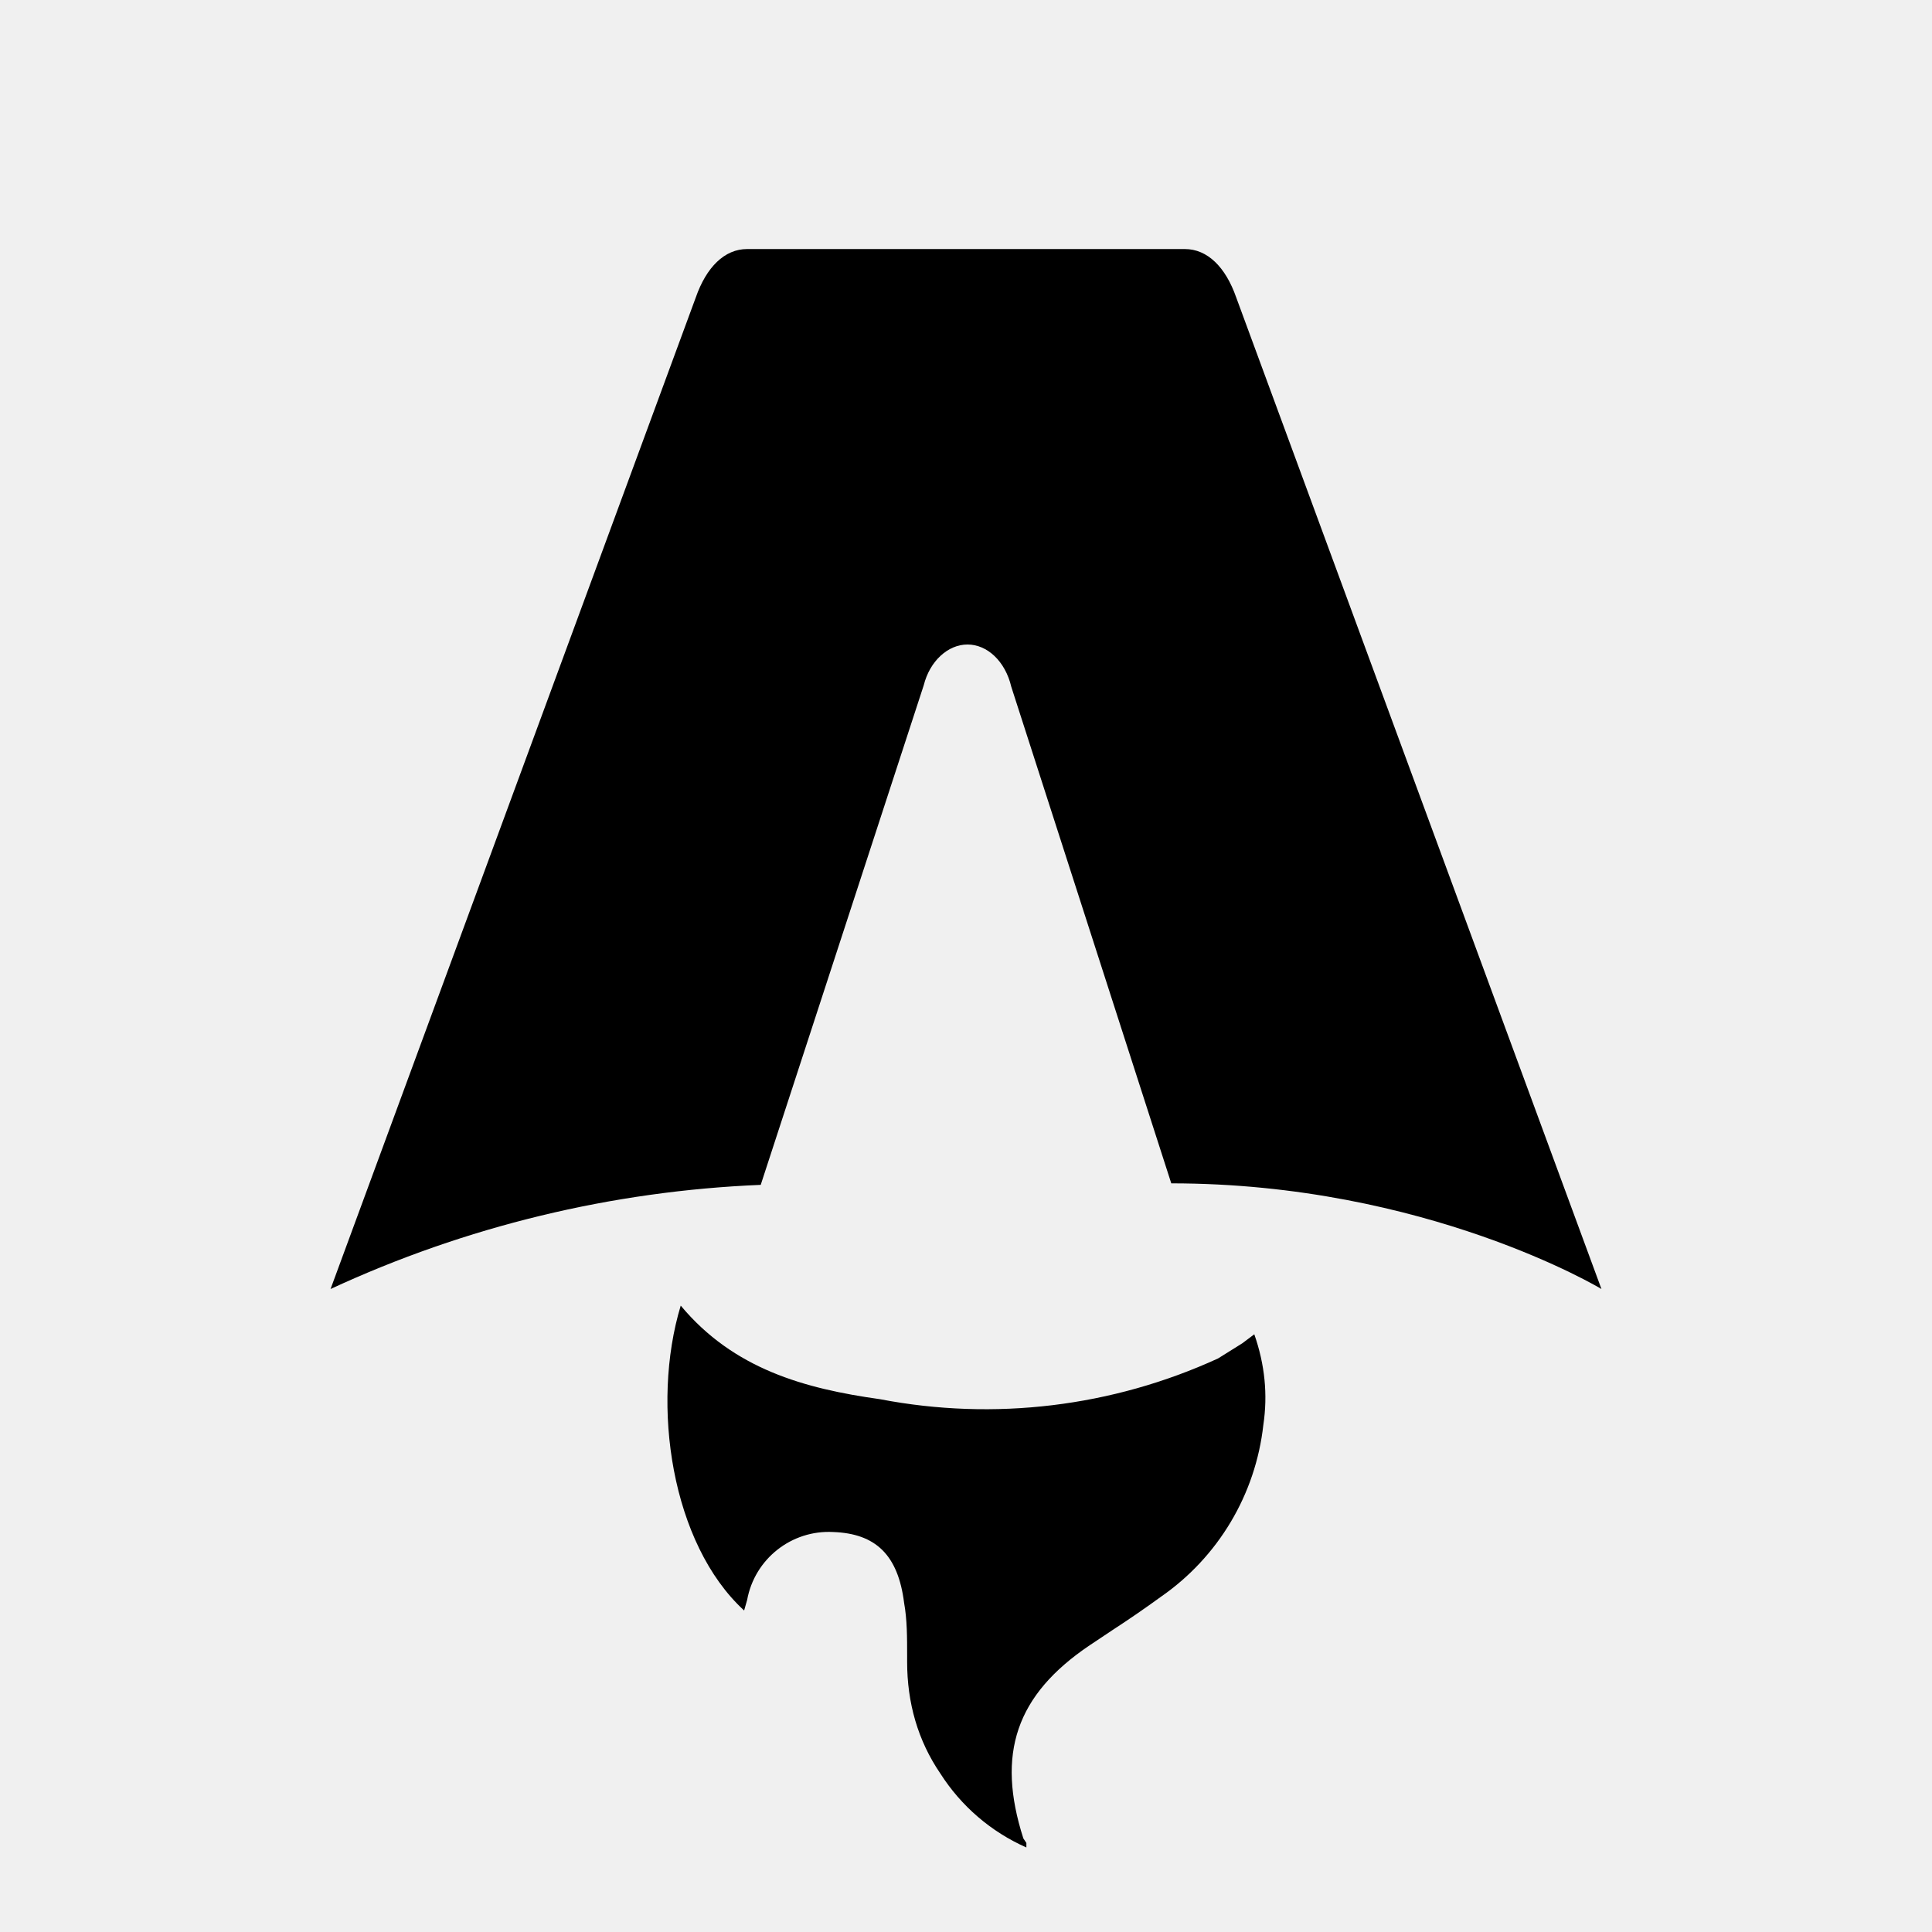
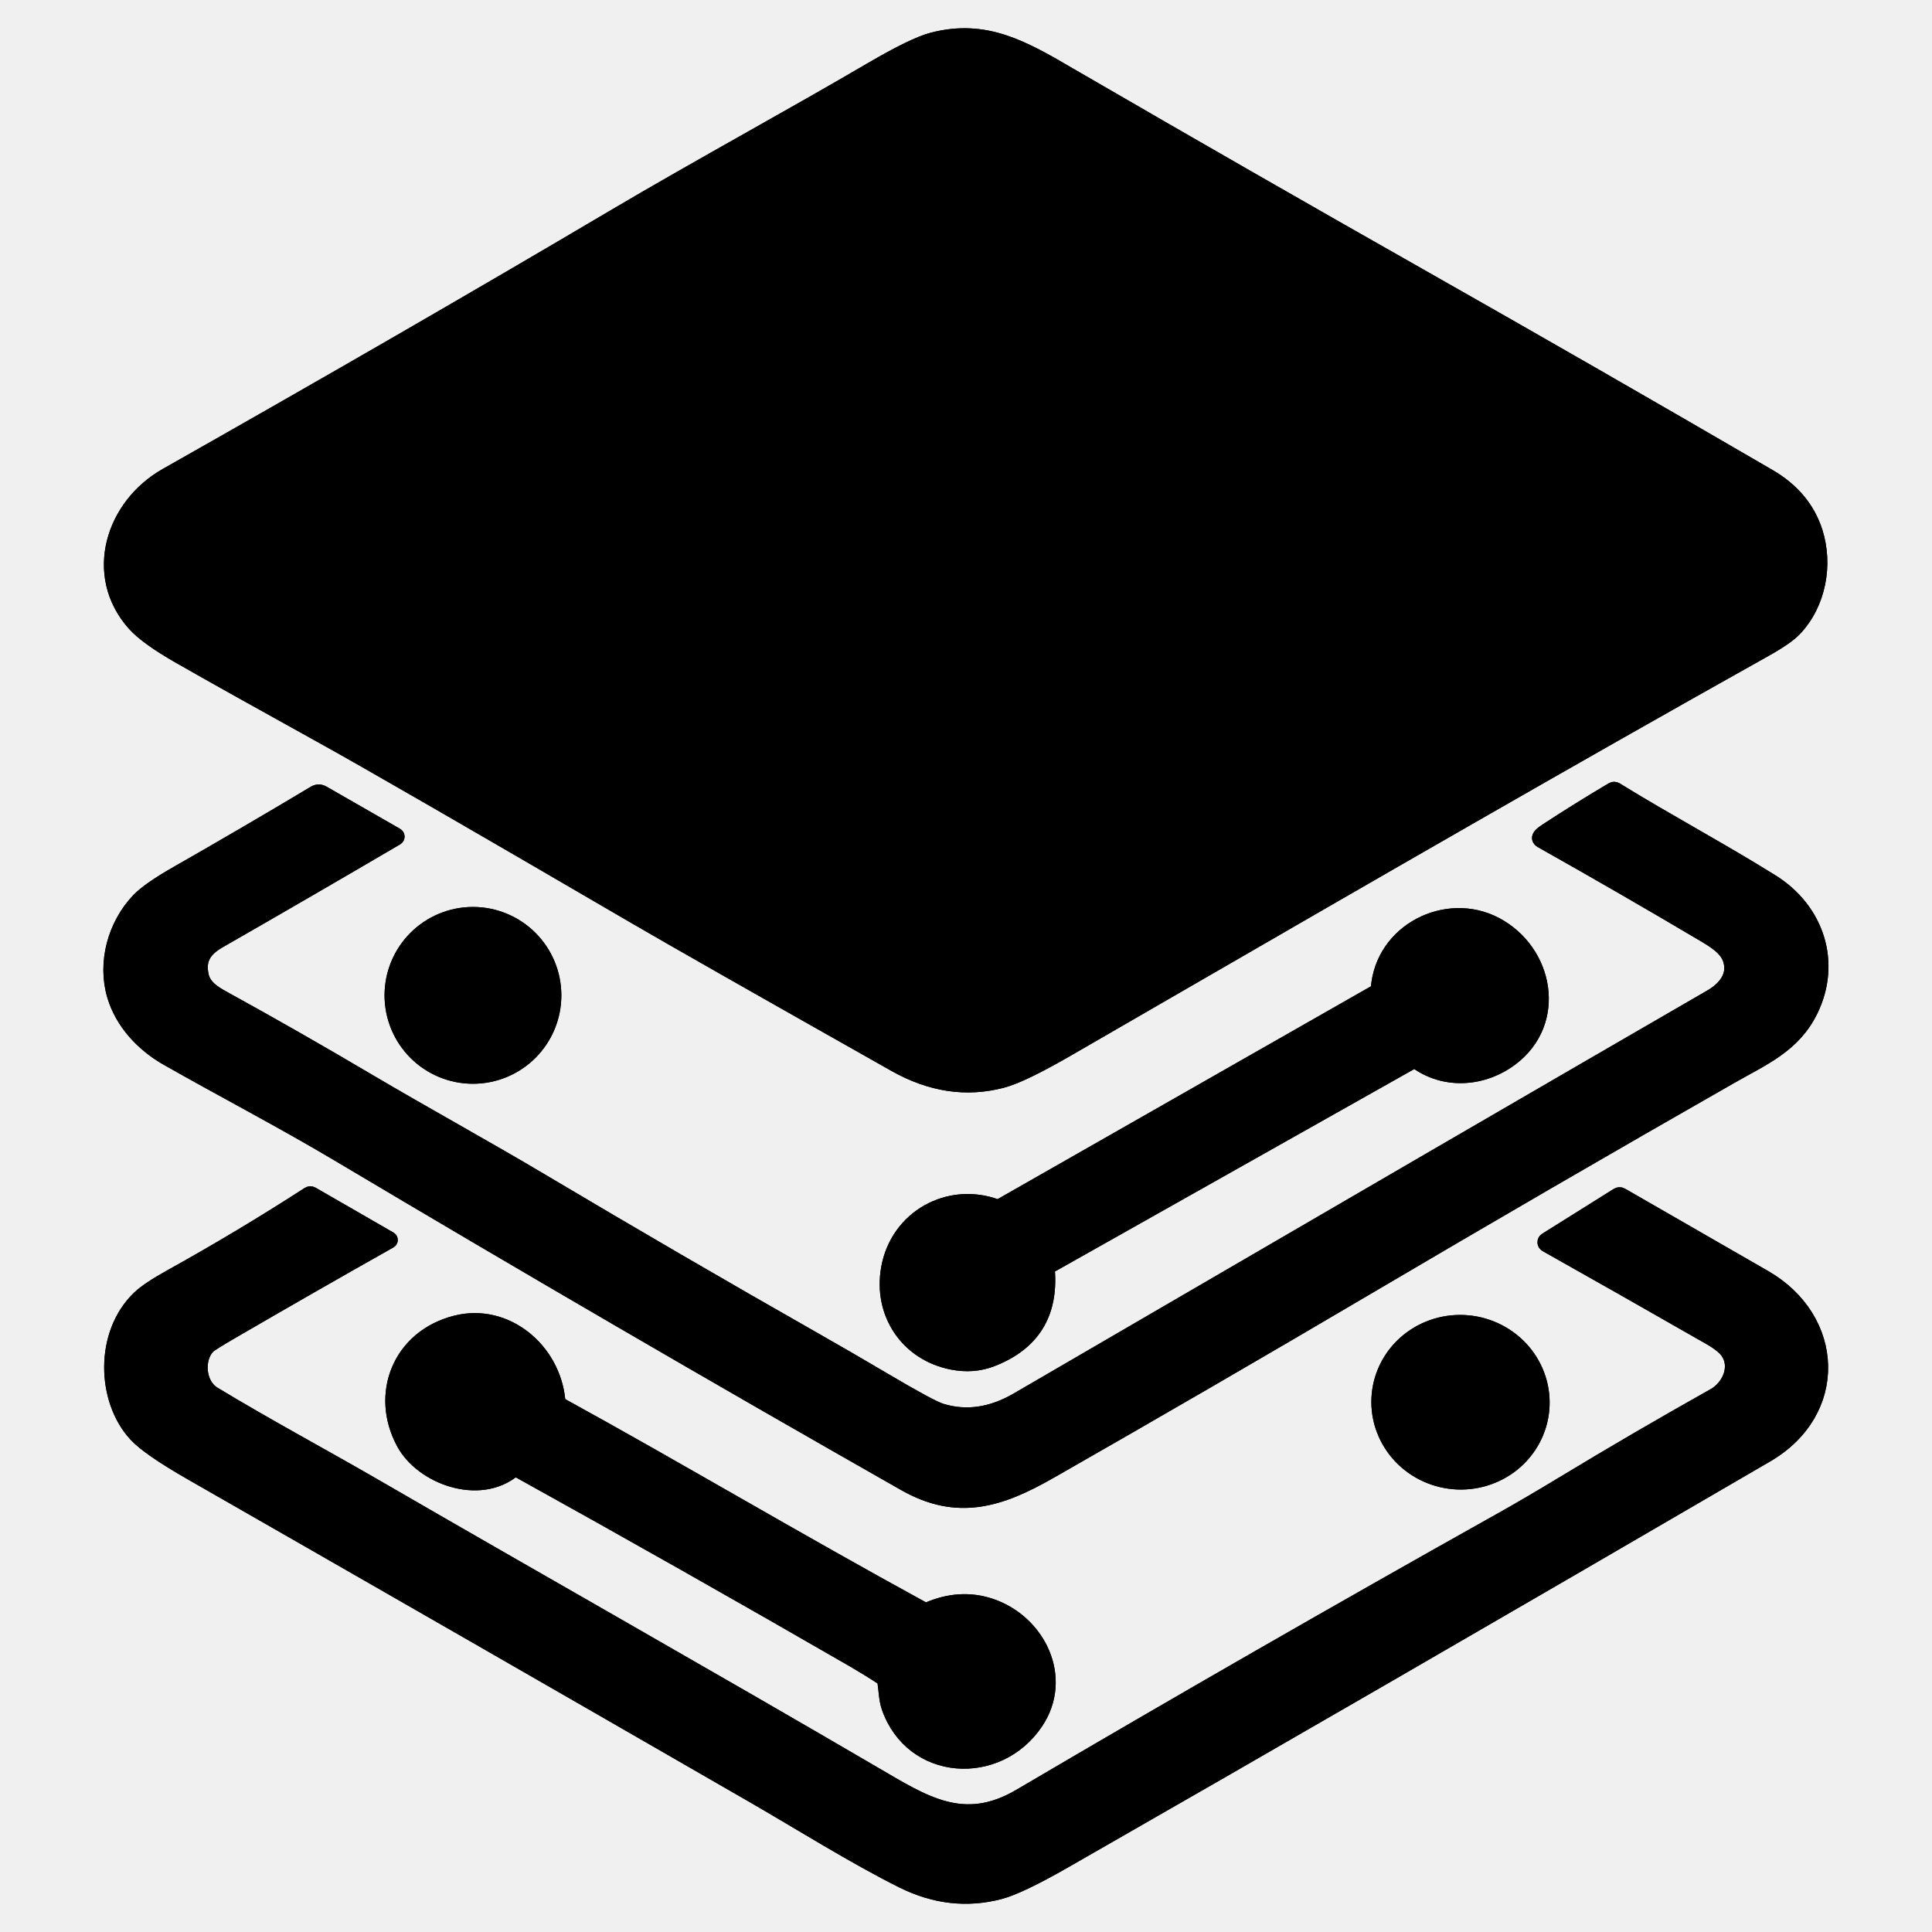
<svg xmlns="http://www.w3.org/2000/svg" fill="none" viewBox="0 0 128 128">
-   <path d="M50.4 78.5a75.1 75.1 0 0 0-28.5 6.9l24.2-65.7c.7-2 1.9-3.2 3.4-3.2h29c1.5 0 2.7 1.2 3.4 3.2l24.2 65.7s-11.6-7-28.5-7L67 45.5c-.4-1.7-1.6-2.8-2.9-2.8-1.3 0-2.5 1.1-2.9 2.7L50.4 78.5Zm-1.1 28.2Zm-4.2-20.2c-2 6.6-.6 15.8 4.2 20.2a17.5 17.5 0 0 1 .2-.7 5.5 5.5 0 0 1 5.7-4.5c2.8.1 4.3 1.5 4.7 4.7.2 1.1.2 2.3.2 3.5v.4c0 2.7.7 5.2 2.2 7.4a13 13 0 0 0 5.7 4.9v-.3l-.2-.3c-1.8-5.6-.5-9.5 4.4-12.8l1.5-1a73 73 0 0 0 3.2-2.2 16 16 0 0 0 6.8-11.4c.3-2 .1-4-.6-6l-.8.6-1.6 1a37 37 0 0 1-22.4 2.7c-5-.7-9.7-2-13.2-6.2Z" />
+   <path fill="#fff" d="M34.034 97.351c-2.283 1.901-6.056.491-7.274-1.752-1.756-3.228-.261-7.004 3.444-7.945 3.323-.842 6.433 1.797 6.748 5.117.016.157.135.296.358.42 7.329 4.02 15.393 8.82 23.911 13.47.07.038.141.041.213.008 1.449-.637 2.857-.723 4.224-.256 3.131 1.071 4.94 4.752 2.961 7.693-2.51 3.734-8.189 3.423-9.728-1.028-.168-.493-.182-1.15-.27-1.723-.006-.038-.02-.074-.04-.105-.02-.032-.047-.059-.079-.08-.653-.427-1.312-.833-1.977-1.219-7.397-4.269-14.83-8.475-22.3-12.617-.068-.038-.132-.032-.192.017Zm68.111-3.95c-.13 1.395-.821 2.681-1.922 3.574-1.101.893-2.522 1.32-3.95 1.188-.707-.066-1.394-.267-2.023-.592-.629-.325-1.186-.767-1.641-1.302-.455-.535-.797-1.152-1.009-1.815-.211-.663-.287-1.36-.223-2.051.129-1.395.821-2.681 1.922-3.574 1.101-.893 2.522-1.32 3.95-1.188.707.066 1.394.267 2.023.592.629.325 1.186.768 1.641 1.302.454.535.797 1.152 1.009 1.815.211.663.287 1.36.223 2.051Z" />
+   <path fill="#fff" d="M57.874 117.517c3.335 1.949 5.959 3.705 9.718 1.491 10.541-6.2 21.148-12.291 31.821-18.27 1.268-.711 2.631-1.509 4.092-2.394 3.327-2.013 6.687-3.972 10.078-5.876.998-.559 1.602-1.925.882-2.932-.375-.526-1.192-.936-1.802-1.287-3.367-1.929-6.774-3.863-10.22-5.8-.025-.014-.046-.034-.061-.059-.015-.025-.023-.052-.023-.081-.001-.029.006-.057.019-.082.014-.025.033-.047.058-.062l4.74-2.97c.082-.051.165-.051.249-.002 3.165 1.82 6.322 3.637 9.469 5.449 4.798 2.761 5.087 8.863.133 11.749C99.34 106.7 83.826 115.67 70.487 123.301c-1.967 1.125-3.389 1.803-4.264 2.033-2.154.563-4.285.322-6.393-.722-3.157-1.567-6.926-3.928-9.884-5.635-12.4-7.147-24.81-14.275-37.23-21.384-1.893-1.084-3.126-1.933-3.698-2.548-2.117-2.278-2.268-6.675.22-9.052.39-.374 1.105-.85 2.145-1.427 3.083-1.71 6.105-3.522 9.066-5.435.071-.046.145-.047.22-.005l5.153 2.97c.01.006.018.014.024.024s.009.021.009.032c0 .011-.003.022-.009.032-.006.01-.014.018-.024.023-3.481 1.963-6.962 3.956-10.444 5.98-.961.558-1.496.894-1.607 1.01-.78.803-.683 2.524.379 3.169 3.477 2.107 7.203 4.101 10.564 6.047 11.036 6.392 22.148 12.667 33.158 19.104ZM36.691 65.945c0 1.421-.564 2.783-1.569 3.788s-2.367 1.569-3.788 1.569-2.783-.564-3.788-1.569-1.569-2.367-1.569-3.788c0-1.421.564-2.783 1.569-3.788s2.367-1.569 3.788-1.569c1.421 0 2.783.564 3.788 1.569s1.569 2.367 1.569 3.788Z" />
+   <path fill="#fff" d="M91.317 65.52c.263-3.847 4.525-5.961 7.755-4.264 3.368 1.771 4.257 6.431 1.036 8.86-1.832 1.382-4.369 1.6-6.303.175-.051-.036-.103-.04-.159-.009L69.538 83.866c-.05.028-.091.07-.118.121-.027.051-.039.107-.034.164.232 2.889-.996 4.854-3.683 5.895-.819.318-1.695.383-2.629.197-2.953-.588-4.734-3.245-4.198-6.222.602-3.352 3.989-5.236 7.154-4.067.074.029.145.023.213-.017l24.952-14.224c.034-.02.063-.048.084-.081.021-.033.034-.072.037-.111Z" />
+   <path fill="#fff" d="m21.377 52.545 4.883 2.802c.014.008.025.019.034.033.008.014.013.029.013.045 0.0.016-.004.032-.011.046-.008.014-.019.026-.033.034-3.928 2.304-7.846 4.576-11.754 6.817-.979.562-1.42 1.223-1.176 2.33.161.735.811 1.14 1.434 1.484 3.213 1.768 6.397 3.585 9.552 5.452 3.833 2.264 7.753 4.409 11.562 6.672 6.011 3.574 12.056 7.09 18.135 10.545 1.522.866 3.036 1.744 4.544 2.636 2.065 1.22 3.327 1.9 3.785 2.041 1.665.512 3.355.269 5.068-.728 20.868-12.15 36.185-21.05 45.951-26.699.922-.533 1.637-1.384 1.282-2.489-.247-.773-1.086-1.268-1.773-1.676-3.51-2.081-7.09-4.148-10.74-6.201-.158-.088-.176-.2-.054-.334.079-.087.208-.19.388-.308 1.437-.939 2.894-1.846 4.371-2.721.07-.041.14-.04.211.002 3.373 2.083 7.151 4.105 10.342 6.106 2.967 1.861 4.107 5.335 2.562 8.498-1.14 2.332-3.162 3.157-5.319 4.39-8.111 4.631-16.19 9.319-24.236 14.063-6.923 4.08-13.874 8.113-20.854 12.098-3.288 1.877-6.089 2.794-9.595.803-12.589-7.155-25.105-14.436-37.548-21.842-3.693-2.197-7.554-4.202-11.309-6.336-1.624-.922-2.982-2.38-3.506-4.165-.638-2.171.043-4.648 1.595-6.281.45-.474 1.304-1.07 2.56-1.787 3.085-1.759 6.126-3.536 9.123-5.331.076-.046.164-.07.254-.07.09 0 .179.024.258.07Z" />
+   <path fill="#fff" fill-rule="evenodd" d="M70.907 5.008c-3.103-1.81-5.603-3.268-9.11-2.359-.828.213-2.194.878-4.098 1.993-2.655 1.554-5.335 3.066-8.014 4.578-3.043 1.717-6.085 3.434-9.09 5.211-8.9 5.262-18.758 10.955-29.574 17.078-3.527 1.996-4.975 6.57-2.131 9.789.545.618 1.556 1.348 3.032 2.19 2.084 1.19 5.279 2.976 9.583 5.359 2.893 1.601 9.766 5.567 20.619 11.899 2.405 1.403 8.137 4.662 17.196 9.777 2.353 1.327 4.711 1.679 7.075 1.055.869-.229 2.287-.912 4.255-2.048 2.206-1.274 4.412-2.55 6.617-3.825l0-0.0.002-.001c13.175-7.617 26.351-15.236 39.631-22.669.969-.54 1.629-.996 1.98-1.365 1.604-1.681 2.066-4.262 1.379-6.423-.493-1.544-1.517-2.768-3.072-3.674-7.676-4.467-15.378-8.891-23.105-13.271-7.594-4.304-15.167-8.647-22.717-13.027-.154-.09-.307-.179-.459-.267ZM60.043 64.997c1.726 1.01 3.439 1.564 5.385 1.147.722-.155 1.919-.725 3.591-1.711 2.437-1.435 4.92-2.867 7.415-4.307 3.781-2.181 7.591-4.379 11.319-6.632 1.67-1.01 3.839-2.215 6.136-3.492 2.266-1.259 4.657-2.588 6.818-3.868 4.317-2.557 8.676-5.042 13.079-7.455.359-.198.599-.427.72-.69.643-1.408-.32-2.2-1.403-2.818-9.617-5.491-19.245-10.961-28.884-16.41-5.409-3.058-10.794-6.154-16.156-9.289-2.849-1.664-4.961-1.771-7.829-.22-3.952 2.14-7.856 4.462-11.668 6.73-2.504 1.49-4.969 2.956-7.383 4.332-8.568 4.883-17.135 9.766-25.701 14.651-.062.035-.126.071-.191.108-.653.368-1.427.805-1.77 1.409-.73 1.285.242 2.019 1.318 2.617 11.806 6.558 19.206 10.733 22.2 12.525 4.594 2.748 9.233 5.419 13.873 8.089 3.047 1.754 6.094 3.508 9.128 5.284Z" clip-rule="evenodd" />
+   <path fill="#fff" d="M69.287 18.565c-.008.023-.008.048.001.07s.024.041.044.053l7.376 4.302c.037.021.079.032.121.032.042 0 .084-.011.121-.032 2.944-1.688 6.724-.073 7.67 3.013.803 2.622-.337 5.286-2.847 6.407-3.648 1.626-7.597-.931-7.673-4.933-.001-.036-.009-.072-.025-.105-.016-.033-.039-.062-.067-.085-.352-.288-.727-.549-1.123-.784-2.328-1.389-4.67-2.75-7.028-4.084-.07-.04-.142-.044-.218-.014-.382.154-.716.334-1.126.351-6.684.294-7.995-9.417-1.484-10.811 1.477-.318 2.87.031 4.179 1.045 1.602 1.242 2.797 3.513 2.079 5.575ZM53.833 28.764c-.025.056-.029.12-.01.178.019.059.059.108.112.139l8.18 4.79c.063.036.13.044.199.024 2.078-.589 3.887-.152 5.428 1.311 2.69 2.558 2.095 6.58-1.1 8.377-2.081 1.169-4.118.945-6.111-.673-1.471-1.196-2.046-2.821-1.726-4.876.006-.038.002-.076-.011-.112-.013-.036-.035-.067-.065-.092-.33-.288-.79-.602-1.379-.943-2.467-1.432-4.932-2.865-7.395-4.3-.071-.041-.145-.048-.221-.021-1.209.436-2.34.291-3.394-.434-.043-.03-.095-.046-.148-.047-.053-0-.105.015-.148.044-2.84 1.934-6.028 3.51-9.04 5.17-.071.038-.106.097-.104.178l.012 1.462c.001.07.02.14.056.2.036.061.088.111.15.146l8.846 4.989c.067.038.143.06.22.063.077.003.154-.012.223-.044 4.74-2.216 9.588 3.314 6.658 7.76-.566.858-1.345 1.501-2.34 1.929-2.882 1.237-5.93-.081-7.146-2.963-.303-.721-.192-1.42-.23-2.214-.005-.095-.048-.166-.13-.213l-9.059-5.217c-.076-.044-.151-.043-.225.005-1.361.869-2.753 1.067-4.179.595-6.445-2.138-3.868-11.415 2.688-10.28.224.04.45.079.675.118.084.014.163 0 .237-.043l9.742-5.755c.053-.031.098-.075.13-.128.032-.052.051-.112.055-.173.172-2.789 1.44-4.522 3.802-5.198 3.833-1.097 7.27 1.944 6.843 5.833-.019.174-.051.311-.095.412Zm39.752 14.712-8.671 4.937c-.034.019-.062.048-.081.083-.018.035-.026.075-.021.114.434 4.558-4.895 7.445-8.512 4.76-3.017-2.24-2.842-6.779.384-8.699 1.594-.947 3.325-1.066 5.191-.358.031.012.065.017.098.014.033-.003.065-.012.094-.029l9.114-5.298c.031-.018.057-.044.076-.074.019-.03.031-.064.035-.099.422-4.084 4.677-6.476 8.298-4.269 2.392 1.458 3.361 4.793 1.726 7.239-1.437 2.147-4.805 3.197-7.078 1.865-.136-.079-.277-.147-.424-.204-.037-.015-.077-.021-.117-.018-.04.003-.079.015-.113.035ZM69.391 57.959c0 1.414-.562 2.77-1.561 3.769-1.0 1-2.356 1.561-3.769 1.561-.7 0-1.393-.138-2.04-.406-.647-.268-1.234-.661-1.729-1.156-.495-.495-.888-1.083-1.156-1.729-.268-.647-.406-1.34-.406-2.04 0-.7.138-1.393.406-2.04.268-.647.661-1.234 1.156-1.729.495-.495 1.083-.888 1.729-1.156.647-.268 1.34-.406 2.04-.406 1.414 0 2.77.562 3.769 1.561 1.0 1 1.561 2.356 1.561 3.769Z" />
+   <path stroke="#fff" d="M34.034 97.351c-2.283 1.901-6.056.491-7.274-1.752-1.756-3.228-.261-7.004 3.444-7.945 3.323-.842 6.433 1.797 6.748 5.117.016.157.135.296.358.42 7.329 4.02 15.393 8.82 23.911 13.47.07.038.141.041.213.008 1.449-.637 2.857-.723 4.224-.256 3.131 1.071 4.94 4.752 2.961 7.693-2.51 3.734-8.189 3.423-9.728-1.028-.168-.493-.182-1.15-.27-1.723-.006-.038-.02-.074-.04-.105-.02-.032-.047-.059-.079-.08-.653-.427-1.312-.833-1.977-1.219-7.397-4.269-14.83-8.475-22.3-12.617-.068-.038-.132-.032-.192.017Zm68.111-3.95c-.13 1.395-.821 2.681-1.922 3.574-1.101.893-2.522 1.32-3.95 1.188-.707-.066-1.394-.267-2.023-.592-.629-.325-1.186-.767-1.641-1.302-.455-.535-.797-1.152-1.009-1.815-.211-.663-.287-1.36-.223-2.051.129-1.395.821-2.681 1.922-3.574 1.101-.893 2.522-1.32 3.95-1.188.707.066 1.394.267 2.023.592.629.325 1.186.768 1.641 1.302.454.535.797 1.152 1.009 1.815.211.663.287 1.36.223 2.051Z" />
+   <path stroke="#fff" d="M57.874 117.517c3.335 1.949 5.959 3.705 9.718 1.491 10.541-6.2 21.148-12.291 31.821-18.27 1.268-.711 2.631-1.509 4.092-2.394 3.327-2.013 6.687-3.972 10.078-5.876.998-.559 1.602-1.925.882-2.932-.375-.526-1.192-.936-1.802-1.287-3.367-1.929-6.774-3.863-10.22-5.8-.025-.014-.046-.034-.061-.059-.015-.025-.023-.052-.023-.081-.001-.029.006-.057.019-.082.014-.025.033-.047.058-.062l4.74-2.97c.082-.051.165-.051.249-.002 3.165 1.82 6.322 3.637 9.469 5.449 4.798 2.761 5.087 8.863.133 11.749C99.34 106.7 83.826 115.67 70.487 123.301c-1.967 1.125-3.389 1.803-4.264 2.033-2.154.563-4.285.322-6.393-.722-3.157-1.567-6.926-3.928-9.884-5.635-12.4-7.147-24.81-14.275-37.23-21.384-1.893-1.084-3.126-1.933-3.698-2.548-2.117-2.278-2.268-6.675.22-9.052.39-.374 1.105-.85 2.145-1.427 3.083-1.71 6.105-3.522 9.066-5.435.071-.046.145-.047.22-.005l5.153 2.97c.01.006.018.014.024.024s.009.021.009.032c0 .011-.003.022-.009.032-.006.01-.014.018-.024.023-3.481 1.963-6.962 3.956-10.444 5.98-.961.558-1.496.894-1.607 1.01-.78.803-.683 2.524.379 3.169 3.477 2.107 7.203 4.101 10.564 6.047 11.036 6.392 22.148 12.667 33.158 19.104ZM36.691 65.945c0 1.421-.564 2.783-1.569 3.788s-2.367 1.569-3.788 1.569-2.783-.564-3.788-1.569-1.569-2.367-1.569-3.788c0-1.421.564-2.783 1.569-3.788s2.367-1.569 3.788-1.569c1.421 0 2.783.564 3.788 1.569s1.569 2.367 1.569 3.788Z" />
+   <path stroke="#fff" d="M91.317 65.52c.263-3.847 4.525-5.961 7.755-4.264 3.368 1.771 4.257 6.431 1.036 8.86-1.832 1.382-4.369 1.6-6.303.175-.051-.036-.103-.04-.159-.009L69.538 83.866c-.05.028-.091.07-.118.121-.027.051-.039.107-.034.164.232 2.889-.996 4.854-3.683 5.895-.819.318-1.695.383-2.629.197-2.953-.588-4.734-3.245-4.198-6.222.602-3.352 3.989-5.236 7.154-4.067.074.029.145.023.213-.017l24.952-14.224c.034-.02.063-.048.084-.081.021-.033.034-.072.037-.111Z" />
+   <path stroke="#fff" d="m21.377 52.545 4.883 2.802c.014.008.025.019.034.033.008.014.013.029.013.045 0.0.016-.004.032-.011.046-.008.014-.019.026-.033.034-3.928 2.304-7.846 4.576-11.754 6.817-.979.562-1.42 1.223-1.176 2.33.161.735.811 1.14 1.434 1.484 3.213 1.768 6.397 3.585 9.552 5.452 3.833 2.264 7.753 4.409 11.562 6.672 6.011 3.574 12.056 7.09 18.135 10.545 1.522.866 3.036 1.744 4.544 2.636 2.065 1.22 3.327 1.9 3.785 2.041 1.665.512 3.355.269 5.068-.728 20.868-12.15 36.185-21.05 45.951-26.699.922-.533 1.637-1.384 1.282-2.489-.247-.773-1.086-1.268-1.773-1.676-3.51-2.081-7.09-4.148-10.74-6.201-.158-.088-.176-.2-.054-.334.079-.087.208-.19.388-.308 1.437-.939 2.894-1.846 4.371-2.721.07-.041.14-.04.211.002 3.373 2.083 7.151 4.105 10.342 6.106 2.967 1.861 4.107 5.335 2.562 8.498-1.14 2.332-3.162 3.157-5.319 4.39-8.111 4.631-16.19 9.319-24.236 14.063-6.923 4.08-13.874 8.113-20.854 12.098-3.288 1.877-6.089 2.794-9.595.803-12.589-7.155-25.105-14.436-37.548-21.842-3.693-2.197-7.554-4.202-11.309-6.336-1.624-.922-2.982-2.38-3.506-4.165-.638-2.171.043-4.648 1.595-6.281.45-.474 1.304-1.07 2.56-1.787 3.085-1.759 6.126-3.536 9.123-5.331.076-.046.164-.07.254-.07.09 0 .179.024.258.07Z" />
+   <path stroke="#fff" d="M70.907 5.008c-3.103-1.81-5.603-3.268-9.11-2.359-.828.213-2.194.878-4.098 1.993-2.655 1.554-5.335 3.066-8.014 4.578-3.043 1.717-6.085 3.434-9.09 5.211-8.9 5.262-18.758 10.955-29.574 17.078-3.527 1.996-4.975 6.57-2.131 9.789.545.618 1.556 1.348 3.032 2.19 2.084 1.19 5.279 2.976 9.583 5.359 2.893 1.601 9.766 5.567 20.619 11.899 2.405 1.403 8.137 4.662 17.196 9.777 2.353 1.327 4.711 1.679 7.075 1.055.869-.229 2.287-.912 4.255-2.048 2.206-1.274 4.412-2.55 6.617-3.825l0-0.0.002-.001c13.175-7.617 26.351-15.236 39.631-22.669.969-.54 1.629-.996 1.98-1.365 1.604-1.681 2.066-4.262 1.379-6.423-.493-1.544-1.517-2.768-3.072-3.674-7.676-4.467-15.378-8.891-23.105-13.271-7.594-4.304-15.167-8.647-22.717-13.027-.154-.09-.307-.179-.459-.267ZM60.043 64.997c1.726 1.01 3.439 1.564 5.385 1.147.722-.155 1.919-.725 3.591-1.711 2.437-1.435 4.92-2.867 7.415-4.307 3.781-2.181 7.591-4.379 11.319-6.632 1.67-1.01 3.839-2.215 6.136-3.492 2.266-1.259 4.657-2.588 6.818-3.868 4.317-2.557 8.676-5.042 13.079-7.455.359-.198.599-.427.72-.69.643-1.408-.32-2.2-1.403-2.818-9.617-5.491-19.245-10.961-28.884-16.41-5.409-3.058-10.794-6.154-16.156-9.289-2.849-1.664-4.961-1.771-7.829-.22-3.952 2.14-7.856 4.462-11.668 6.73-2.504 1.49-4.969 2.956-7.383 4.332-8.568 4.883-17.135 9.766-25.701 14.651-.062.035-.126.071-.191.108-.653.368-1.427.805-1.77 1.409-.73 1.285.242 2.019 1.318 2.617 11.806 6.558 19.206 10.733 22.2 12.525 4.594 2.748 9.233 5.419 13.873 8.089 3.047 1.754 6.094 3.508 9.128 5.284Z" clip-rule="evenodd" />
+   <path stroke="#fff" d="M69.287 18.565c-.008.023-.008.048.001.07s.024.041.044.053l7.376 4.302c.037.021.079.032.121.032.042 0 .084-.011.121-.032 2.944-1.688 6.724-.073 7.67 3.013.803 2.622-.337 5.286-2.847 6.407-3.648 1.626-7.597-.931-7.673-4.933-.001-.036-.009-.072-.025-.105-.016-.033-.039-.062-.067-.085-.352-.288-.727-.549-1.123-.784-2.328-1.389-4.67-2.75-7.028-4.084-.07-.04-.142-.044-.218-.014-.382.154-.716.334-1.126.351-6.684.294-7.995-9.417-1.484-10.811 1.477-.318 2.87.031 4.179 1.045 1.602 1.242 2.797 3.513 2.079 5.575ZM53.833 28.764c-.025.056-.029.12-.01.178.019.059.059.108.112.139l8.18 4.79c.063.036.13.044.199.024 2.078-.589 3.887-.152 5.428 1.311 2.69 2.558 2.095 6.58-1.1 8.377-2.081 1.169-4.118.945-6.111-.673-1.471-1.196-2.046-2.821-1.726-4.876.006-.038.002-.076-.011-.112-.013-.036-.035-.067-.065-.092-.33-.288-.79-.602-1.379-.943-2.467-1.432-4.932-2.865-7.395-4.3-.071-.041-.145-.048-.221-.021-1.209.436-2.34.291-3.394-.434-.043-.03-.095-.046-.148-.047-.053-0-.105.015-.148.044-2.84 1.934-6.028 3.51-9.04 5.17-.071.038-.106.097-.104.178l.012 1.462c.001.07.02.14.056.2.036.061.088.111.15.146l8.846 4.989c.067.038.143.06.22.063.077.003.154-.012.223-.044 4.74-2.216 9.588 3.314 6.658 7.76-.566.858-1.345 1.501-2.34 1.929-2.882 1.237-5.93-.081-7.146-2.963-.303-.721-.192-1.42-.23-2.214-.005-.095-.048-.166-.13-.213l-9.059-5.217c-.076-.044-.151-.043-.225.005-1.361.869-2.753 1.067-4.179.595-6.445-2.138-3.868-11.415 2.688-10.28.224.04.45.079.675.118.084.014.163 0 .237-.043l9.742-5.755c.053-.031.098-.075.13-.128.032-.052.051-.112.055-.173.172-2.789 1.44-4.522 3.802-5.198 3.833-1.097 7.27 1.944 6.843 5.833-.019.174-.051.311-.095.412Zm39.752 14.712-8.671 4.937c-.034.019-.062.048-.081.083-.018.035-.026.075-.021.114.434 4.558-4.895 7.445-8.512 4.76-3.017-2.24-2.842-6.779.384-8.699 1.594-.947 3.325-1.066 5.191-.358.031.012.065.017.098.014.033-.003.065-.012.094-.029l9.114-5.298c.031-.018.057-.044.076-.074.019-.03.031-.064.035-.099.422-4.084 4.677-6.476 8.298-4.269 2.392 1.458 3.361 4.793 1.726 7.239-1.437 2.147-4.805 3.197-7.078 1.865-.136-.079-.277-.147-.424-.204-.037-.015-.077-.021-.117-.018-.04.003-.079.015-.113.035ZM69.391 57.959c0 1.414-.562 2.77-1.561 3.769-1.0 1-2.356 1.561-3.769 1.561-.7 0-1.393-.138-2.04-.406-.647-.268-1.234-.661-1.729-1.156-.495-.495-.888-1.083-1.156-1.729-.268-.647-.406-1.34-.406-2.04 0-.7.138-1.393.406-2.04.268-.647.661-1.234 1.156-1.729.495-.495 1.083-.888 1.729-1.156.647-.268 1.34-.406 2.04-.406 1.414 0 2.77.562 3.769 1.561 1.0 1 1.561 2.356 1.561 3.769Z" />
  <style>
-         path { fill: #000; }
-         @media (prefers-color-scheme: dark) {
-             path { fill: #FFF; }
-         }
-     </style>
+       path { fill: #000; stroke: #000; }
+       @media (prefers-color-scheme: dark) {
+           path { fill: #FFF; stroke: #FFF }
+       }
+   </style>
</svg>
